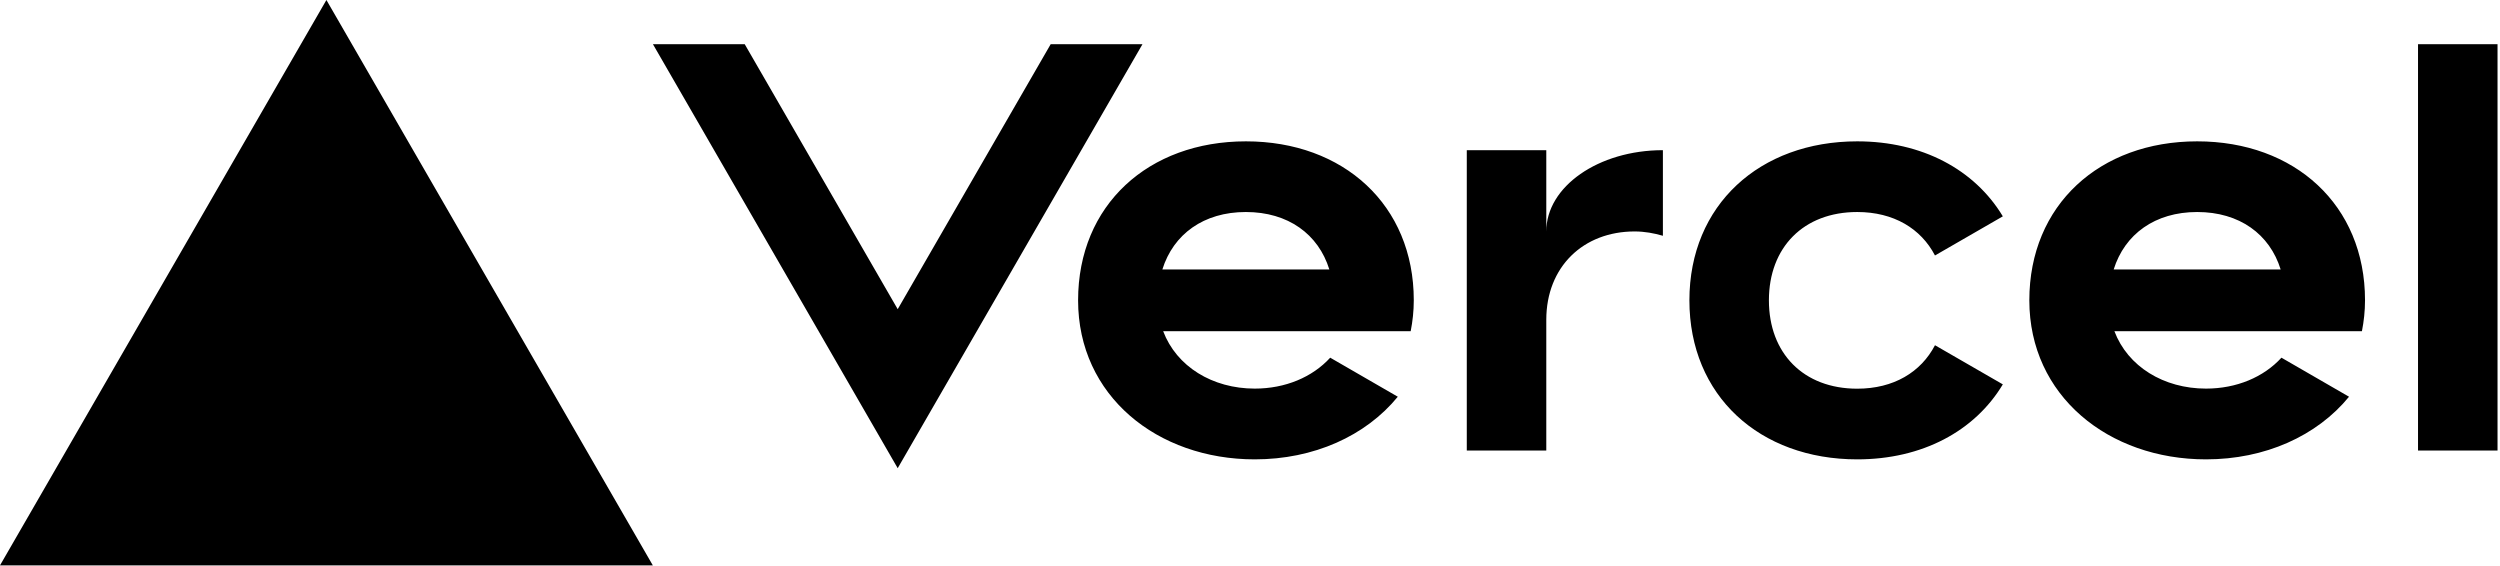
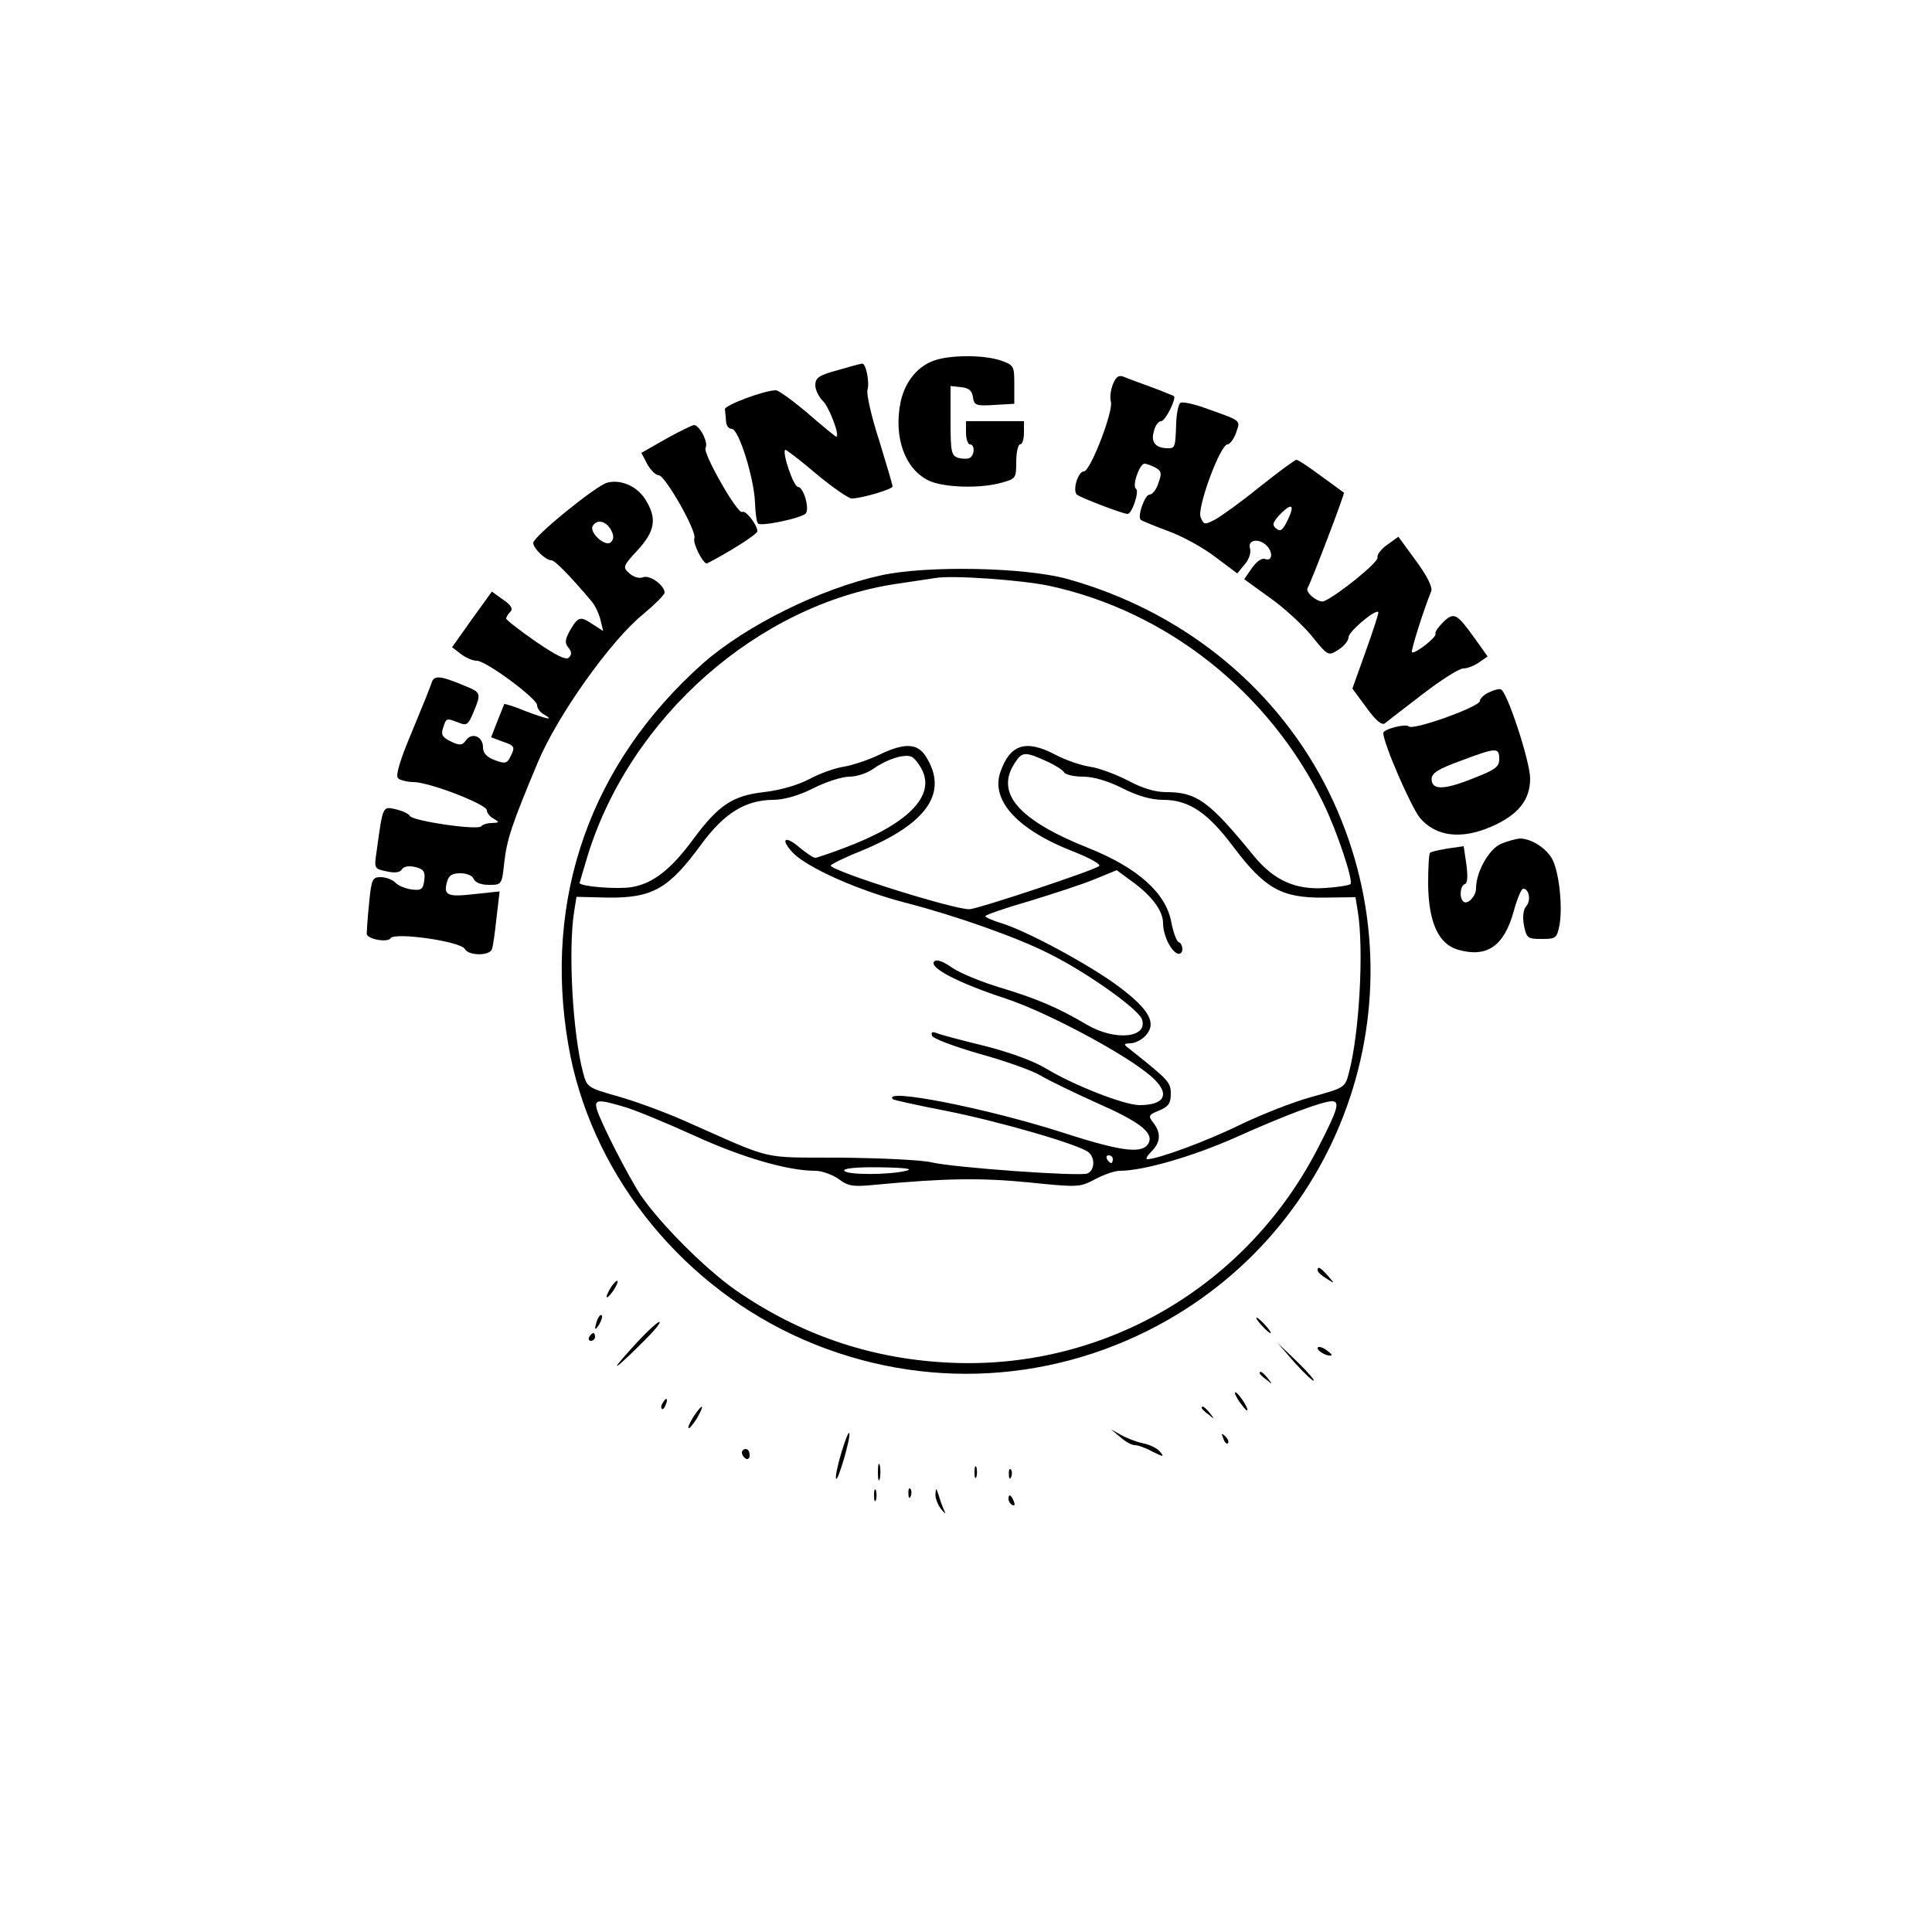
- <svg xmlns="http://www.w3.org/2000/svg" width="283" height="64" viewBox="0 0 283 64" fill="none">
-   <path d="M141.04 16c-11.04 0-19 7.2-19 18s8.96 18 20 18c6.67 0 12.55-2.64 16.19-7.09l-7.65-4.42c-2.02 2.21-5.09 3.5-8.54 3.5-4.79 0-8.86-2.5-10.37-6.5h28.02c.22-1.12.35-2.28.35-3.5 0-10.79-7.96-17.99-19-17.99zm-9.46 14.5c1.25-3.99 4.67-6.5 9.45-6.5 4.79 0 8.21 2.51 9.45 6.5h-18.9zM248.72 16c-11.04 0-19 7.2-19 18s8.96 18 20 18c6.67 0 12.55-2.64 16.19-7.09l-7.65-4.42c-2.02 2.21-5.09 3.5-8.54 3.5-4.79 0-8.86-2.5-10.37-6.5h28.02c.22-1.12.35-2.28.35-3.5 0-10.79-7.96-17.99-19-17.99zm-9.45 14.5c1.25-3.99 4.67-6.5 9.45-6.5 4.79 0 8.21 2.51 9.45 6.5h-18.9zM200.24 34c0 6 3.92 10 10 10 4.12 0 7.21-1.87 8.8-4.92l7.68 4.43c-3.18 5.3-9.14 8.49-16.48 8.49-11.05 0-19-7.2-19-18s7.96-18 19-18c7.34 0 13.29 3.19 16.48 8.49l-7.68 4.43c-1.59-3.05-4.68-4.92-8.8-4.92-6.07 0-10 4-10 10zm82.48-29v46h-9V5h9zM36.95 0L73.9 64H0L36.95 0zm92.38 5l-27.71 48L73.91 5H84.3l17.32 30 17.32-30h10.39zm58.91 12v9.69c-1-.29-2.06-.49-3.2-.49-5.81 0-10 4-10 10V51h-9V17h9v9.2c0-5.08 5.91-9.2 13.2-9.2z" fill="#000" />
+ <svg xmlns="http://www.w3.org/2000/svg" version="1.0" width="500pt" height="500pt" viewBox="0 0 500 500" preserveAspectRatio="xMidYMid meet">
+   <g transform="translate(0,500) scale(0.1,-0.1)" fill="#000000" stroke="none">
+     <path d="M2424 4069 c-46 -13 -81 -54 -93 -108 -19 -91 10 -175 73 -205 39 -18 133 -21 189 -5 36 10 37 12 37 54 0 25 5 45 10 45 6 0 10 14 10 30 l0 30 -75 0 -75 0 0 -30 c0 -16 5 -30 10 -30 13 0 13 -27 0 -35 -6 -3 -19 -3 -30 0 -18 6 -20 15 -20 96 l0 90 28 -3 c19 -2 28 -9 30 -26 3 -21 8 -23 55 -20 l52 3 0 50 c0 48 -1 50 -35 62 -41 14 -122 15 -166 2z" />
+     <path d="M2168 4042 c-49 -13 -58 -20 -58 -39 0 -12 9 -30 19 -40 17 -16 46 -93 35 -93 -2 0 -35 27 -73 60 -39 33 -76 60 -83 60 -30 0 -133 -39 -132 -49 1 -6 2 -20 3 -31 0 -11 7 -20 15 -20 18 0 58 -129 60 -192 1 -26 4 -50 8 -53 8 -8 117 15 124 27 9 15 -7 68 -21 68 -11 0 -41 87 -33 96 2 1 38 -26 80 -62 42 -35 84 -64 92 -64 26 0 106 24 106 31 0 4 -16 58 -35 120 -20 61 -33 120 -30 130 6 19 -4 70 -14 68 -3 0 -32 -8 -63 -17z" />
+     <path d="M2880 4005 c-6 -15 -8 -35 -5 -45 7 -23 -53 -180 -70 -180 -15 0 -30 -49 -18 -60 9 -8 119 -50 131 -50 12 0 31 59 22 65 -11 7 9 65 22 65 5 0 18 -5 28 -10 16 -9 17 -15 8 -40 -5 -17 -16 -30 -23 -30 -12 0 -32 -56 -23 -65 1 -2 33 -15 70 -29 37 -13 93 -44 124 -68 l56 -42 19 23 c12 14 17 31 14 42 -7 22 23 27 43 7 17 -17 15 -41 -3 -35 -9 4 -22 -5 -35 -23 l-20 -29 65 -47 c36 -25 85 -70 109 -99 43 -53 43 -53 69 -37 15 9 27 24 27 33 0 14 69 73 77 65 2 -1 -13 -47 -32 -100 l-35 -98 36 -49 c24 -33 40 -47 48 -41 6 5 50 39 97 75 48 37 95 67 106 67 10 0 29 7 41 16 l22 15 -32 45 c-48 67 -55 71 -83 44 -13 -13 -22 -26 -20 -30 5 -8 -54 -54 -61 -48 -3 4 30 109 50 158 4 10 -11 40 -39 78 l-46 63 -29 -21 c-16 -11 -27 -26 -25 -33 4 -11 -106 -100 -139 -113 -14 -5 -49 23 -42 34 9 15 97 245 94 247 -2 1 -28 21 -59 43 -31 23 -59 42 -64 42 -4 0 -47 -32 -95 -70 -48 -39 -101 -77 -116 -85 -27 -14 -29 -13 -37 7 -9 25 51 188 70 188 6 0 16 14 22 30 11 34 18 29 -86 66 -29 10 -55 15 -59 11 -4 -4 -9 -26 -10 -50 -2 -65 -3 -67 -21 -67 -32 0 -45 15 -37 43 3 15 12 27 19 27 11 0 40 59 33 65 -2 1 -28 12 -58 23 -30 11 -63 23 -72 27 -13 5 -20 0 -28 -20z m453 -350 c-13 -27 -19 -32 -30 -23 -11 9 -10 15 8 35 32 33 41 28 22 -12z" />
+     <path d="M1723 3864 l-63 -36 15 -29 c9 -16 22 -29 30 -29 16 0 99 -145 92 -163 -5 -13 24 -69 33 -65 53 27 130 75 130 83 0 17 -31 56 -39 50 -12 -7 -103 153 -95 166 8 14 -16 59 -30 59 -6 -1 -39 -17 -73 -36z" />
+     <path d="M1572 3751 c-29 -7 -192 -140 -192 -156 0 -14 32 -45 47 -45 9 0 48 -40 103 -105 10 -11 20 -33 24 -49 l7 -29 -25 16 c-34 23 -39 22 -60 -13 -14 -25 -15 -34 -5 -46 9 -11 9 -18 1 -26 -7 -7 -32 5 -86 42 -42 29 -76 56 -76 59 0 4 5 12 11 18 7 7 2 17 -19 31 l-29 21 -52 -72 -51 -72 22 -17 c13 -10 31 -18 42 -18 24 0 156 -98 156 -115 0 -8 8 -19 18 -24 28 -17 7 -12 -49 9 -28 12 -53 19 -54 18 -1 -2 -9 -22 -18 -45 l-16 -41 29 -11 c33 -11 34 -14 20 -41 -8 -16 -14 -17 -40 -7 -21 8 -30 18 -30 33 0 28 -29 40 -44 18 -10 -13 -16 -14 -39 -3 -21 10 -26 17 -21 33 9 28 8 28 38 17 24 -10 27 -8 41 25 21 50 20 52 -22 69 -64 27 -80 28 -86 8 -3 -10 -26 -67 -51 -127 -30 -71 -43 -113 -36 -120 5 -5 24 -10 42 -10 44 -2 188 -58 188 -73 0 -7 8 -17 18 -22 15 -9 15 -10 -5 -11 -12 0 -24 -4 -27 -8 -7 -12 -176 13 -185 26 -4 7 -21 14 -38 18 -33 7 -32 9 -48 -107 -7 -47 -7 -47 25 -54 22 -5 35 -3 40 5 5 8 18 10 35 6 21 -5 26 -12 23 -34 -3 -23 -7 -27 -32 -24 -16 2 -36 10 -43 18 -8 8 -25 14 -38 14 -21 0 -24 -5 -30 -70 -4 -38 -6 -73 -6 -77 2 -14 55 -23 62 -11 10 16 181 -8 192 -28 10 -18 63 -18 70 -1 3 8 8 44 12 82 l8 68 -66 -7 c-69 -8 -80 -3 -70 32 4 16 13 22 34 22 17 0 32 -6 35 -15 4 -9 19 -15 39 -15 33 0 34 0 40 58 7 60 19 97 86 257 50 121 189 317 273 385 30 25 55 50 56 56 0 19 -38 47 -56 40 -10 -4 -25 1 -35 10 -18 16 -17 19 21 60 45 49 51 82 21 130 -21 35 -63 54 -99 45z m9 -122 c8 -15 8 -24 0 -32 -14 -14 -57 25 -47 42 11 18 34 13 47 -10z" />
+     <path d="M2280 3511 c-156 -34 -350 -130 -461 -228 -290 -258 -414 -607 -348 -988 55 -320 278 -607 582 -750 303 -142 649 -133 944 25 505 271 696 895 430 1404 -135 257 -374 447 -666 528 -110 30 -363 35 -481 9z m435 -27 c306 -66 570 -276 710 -563 36 -74 78 -201 70 -209 -3 -3 -32 -8 -64 -10 -78 -6 -135 20 -187 84 -115 141 -147 164 -226 164 -28 0 -62 10 -99 30 -31 16 -76 33 -100 36 -24 4 -64 18 -88 31 -76 40 -117 27 -142 -45 -26 -74 46 -151 192 -207 38 -15 67 -31 64 -36 -6 -9 -307 -109 -335 -112 -36 -3 -360 99 -360 113 0 3 36 21 79 38 172 71 227 152 166 246 -22 33 -55 34 -121 2 -27 -13 -67 -26 -89 -30 -22 -3 -62 -17 -90 -32 -30 -16 -76 -29 -118 -34 -81 -9 -118 -34 -183 -122 -58 -79 -105 -115 -160 -124 -39 -6 -134 2 -134 11 0 1 10 34 21 71 111 359 442 650 799 703 41 6 86 13 100 15 44 8 223 -5 295 -20z m-329 -476 c35 -68 -37 -141 -200 -202 -37 -14 -72 -26 -76 -26 -5 0 -23 12 -40 26 -38 33 -52 24 -19 -12 38 -40 173 -100 299 -132 123 -32 283 -88 365 -130 97 -48 229 -142 240 -169 18 -49 -69 -58 -142 -15 -76 45 -131 68 -224 96 -47 14 -103 37 -124 51 -24 17 -41 23 -47 17 -16 -16 65 -57 184 -96 107 -35 319 -148 381 -205 46 -42 32 -71 -34 -71 -39 0 -169 51 -239 93 -34 21 -95 43 -161 60 -58 14 -114 29 -124 33 -12 5 -16 3 -13 -6 2 -8 57 -28 122 -47 65 -18 137 -43 160 -57 22 -13 88 -45 146 -71 107 -47 143 -75 134 -100 -13 -33 -66 -27 -224 24 -196 63 -470 117 -439 86 3 -2 65 -16 138 -30 136 -27 344 -87 368 -107 18 -15 16 -47 -3 -55 -21 -8 -344 15 -404 29 -25 6 -130 11 -235 12 -212 1 -167 -9 -405 96 -52 23 -129 51 -172 63 -77 22 -79 23 -89 61 -27 101 -39 318 -23 418 l6 37 82 -2 c115 -1 157 23 241 138 59 80 113 114 185 115 29 0 67 11 105 30 33 17 75 30 93 30 19 0 47 9 63 21 34 24 78 38 97 31 7 -2 20 -18 28 -34z m320 23 c23 -10 45 -24 48 -30 4 -6 26 -11 49 -11 27 0 64 -11 102 -30 39 -20 75 -30 105 -30 67 0 116 -33 183 -123 81 -107 124 -131 233 -130 l82 1 6 -37 c16 -99 4 -316 -23 -417 -10 -39 -11 -39 -97 -63 -48 -13 -131 -46 -185 -72 -85 -42 -213 -89 -240 -89 -5 0 0 9 11 20 24 24 25 48 5 74 -14 18 -13 21 15 32 24 10 30 19 30 43 0 30 -6 36 -100 111 -24 18 -24 19 -4 20 11 0 29 9 39 20 29 32 10 67 -70 127 -75 56 -238 144 -304 164 -23 7 -41 15 -41 18 0 3 51 21 114 39 62 19 139 44 170 57 l56 23 38 -28 c52 -37 82 -77 82 -109 0 -31 20 -73 38 -79 6 -2 12 3 12 11 0 9 -4 17 -10 19 -5 2 -14 26 -19 53 -14 74 -87 139 -211 189 -184 73 -245 143 -194 221 19 30 27 30 80 6z m-1089 -896 c28 -8 109 -42 180 -74 122 -56 241 -91 313 -91 17 0 44 -10 60 -21 25 -19 37 -21 97 -15 181 17 273 18 395 6 128 -13 132 -13 172 8 22 12 51 22 64 22 60 0 186 36 299 86 129 58 226 94 250 94 21 0 16 -20 -33 -115 -185 -366 -563 -585 -968 -561 -197 11 -377 73 -542 187 -77 54 -193 169 -246 246 -31 47 -101 183 -113 221 -8 27 2 28 72 7z m1263 -135 c0 -5 -2 -10 -4 -10 -3 0 -8 5 -11 10 -3 6 -1 10 4 10 6 0 11 -4 11 -10z m-535 -30 c-45 -11 -153 -11 -160 0 -4 6 29 10 92 9 67 -1 88 -4 68 -9z" />
+     <path d="M3853 3208 c-13 -6 -23 -16 -23 -22 0 -15 -173 -77 -184 -66 -8 8 -66 -7 -66 -17 0 -27 72 -192 95 -220 41 -48 106 -56 183 -23 70 30 102 69 102 125 0 44 -60 227 -76 231 -5 2 -19 -2 -31 -8z m27 -172 c0 -21 -10 -28 -69 -51 -75 -30 -106 -30 -106 -1 0 15 17 26 75 47 93 35 100 35 100 5z" />
+     <path d="M3884 2816 c-31 -14 -64 -73 -64 -115 0 -21 -23 -44 -33 -34 -11 10 -8 41 4 45 7 2 8 20 4 51 l-7 47 -42 -6 c-22 -4 -43 -8 -45 -11 -3 -2 -5 -38 -5 -81 1 -99 27 -156 78 -170 74 -21 118 9 143 98 9 33 20 60 25 60 15 0 21 -30 8 -45 -8 -9 -10 -28 -6 -50 7 -33 9 -35 46 -35 37 0 39 2 46 36 8 45 0 130 -17 167 -14 30 -55 57 -86 57 -10 -1 -32 -7 -49 -14z" />
+     <path d="M3410 1712 c0 -4 10 -13 23 -21 22 -14 22 -14 3 8 -20 22 -26 25 -26 13z" />
+     <path d="M1582 1670 c-18 -29 -15 -38 4 -12 9 13 14 25 12 27 -2 2 -9 -5 -16 -15z" />
+     <path d="M1546 1585 c-9 -26 -7 -32 5 -12 6 10 9 21 6 23 -2 3 -7 -2 -11 -11z" />
+     <path d="M3265 1570 c10 -11 20 -20 23 -20 3 0 -3 9 -13 20 -10 11 -20 20 -23 20 -3 0 3 -9 13 -20z" />
+     <path d="M1635 1511 c-63 -69 -46 -59 35 22 26 26 42 46 36 46 -6 -1 -38 -31 -71 -68z" />
+     <path d="M1525 1540 c-3 -5 -1 -10 4 -10 6 0 11 5 11 10 0 6 -2 10 -4 10 -3 0 -8 -4 -11 -10z" />
+     <path d="M3350 1474 c25 -27 47 -49 50 -47 2 2 -18 25 -45 51 l-49 47 44 -51z" />
+     <path d="M3410 1511 c0 -9 30 -24 36 -18 2 1 -6 8 -16 15 -11 7 -20 8 -20 3z" />
+     <path d="M3260 1446 c0 -2 8 -10 18 -17 15 -13 16 -12 3 4 -13 16 -21 21 -21 13z" />
+     <path d="M3205 1376 c10 -14 19 -26 22 -26 7 0 -17 39 -28 46 -6 3 -3 -5 6 -20z" />
+     <path d="M1715 1369 c-4 -6 -5 -12 -2 -15 2 -3 7 2 10 11 7 17 1 20 -8 4z" />
+     <path d="M1795 1334 c-9 -14 -15 -27 -13 -30 2 -2 12 10 22 26 21 37 15 40 -9 4z" />
+     <path d="M3110 1356 c0 -2 8 -10 18 -17 15 -13 16 -12 3 4 -13 16 -21 21 -21 13z" />
+     <path d="M2177 1239 c-10 -34 -16 -63 -13 -66 5 -6 38 106 34 118 -2 5 -11 -19 -21 -52z" />
+     <path d="M2899 1281 c13 -12 30 -21 38 -21 8 0 28 -7 46 -17 28 -14 31 -14 19 0 -7 9 -28 19 -45 22 -18 4 -43 14 -57 22 l-25 14 24 -20z" />
+     <path d="M3166 1277 c3 -10 9 -15 12 -12 3 3 0 11 -7 18 -10 9 -11 8 -5 -6z" />
+     <path d="M1920 1241 c0 -6 5 -13 10 -16 6 -3 10 1 10 9 0 9 -4 16 -10 16 -5 0 -10 -4 -10 -9z" />
+     <path d="M2272 1190 c0 -19 2 -27 5 -17 2 9 2 25 0 35 -3 9 -5 1 -5 -18z" />
+     <path d="M2522 1190 c0 -14 2 -19 5 -12 2 6 2 18 0 25 -3 6 -5 1 -5 -13z" />
+     <path d="M2611 1184 c0 -11 3 -14 6 -6 3 7 2 16 -1 19 -3 4 -6 -2 -5 -13z" />
+     <path d="M2262 1130 c0 -14 2 -19 5 -12 2 6 2 18 0 25 -3 6 -5 1 -5 -13z" />
+     <path d="M2351 1134 c0 -11 3 -14 6 -6 3 7 2 16 -1 19 -3 4 -6 -2 -5 -13z" />
+     <path d="M2421 1134 c-1 -11 6 -29 15 -40 8 -10 12 -13 9 -6 -4 8 -11 26 -15 40 -7 22 -8 23 -9 6z" />
+     <path d="M2610 1121 c0 -6 4 -13 10 -16 6 -3 7 1 4 9 -7 18 -14 21 -14 7z" />
+   </g>
</svg>
